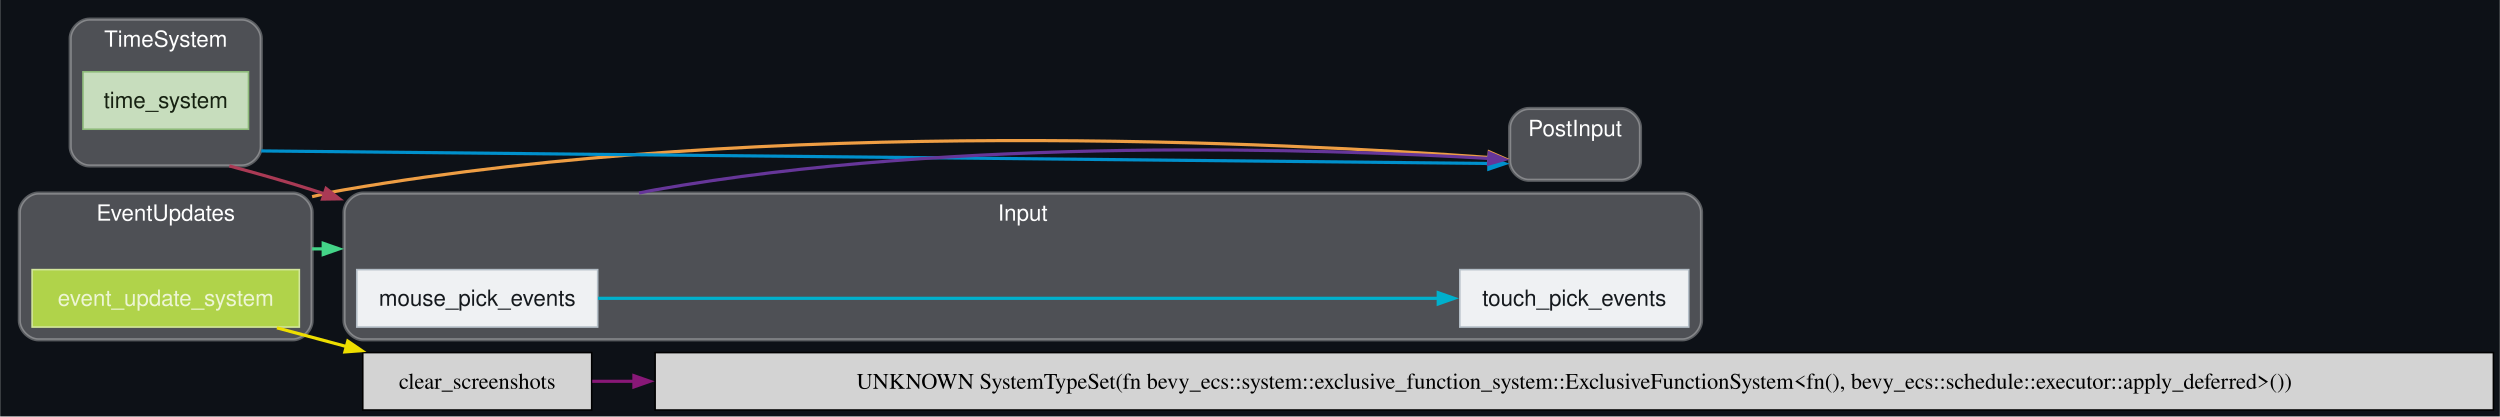
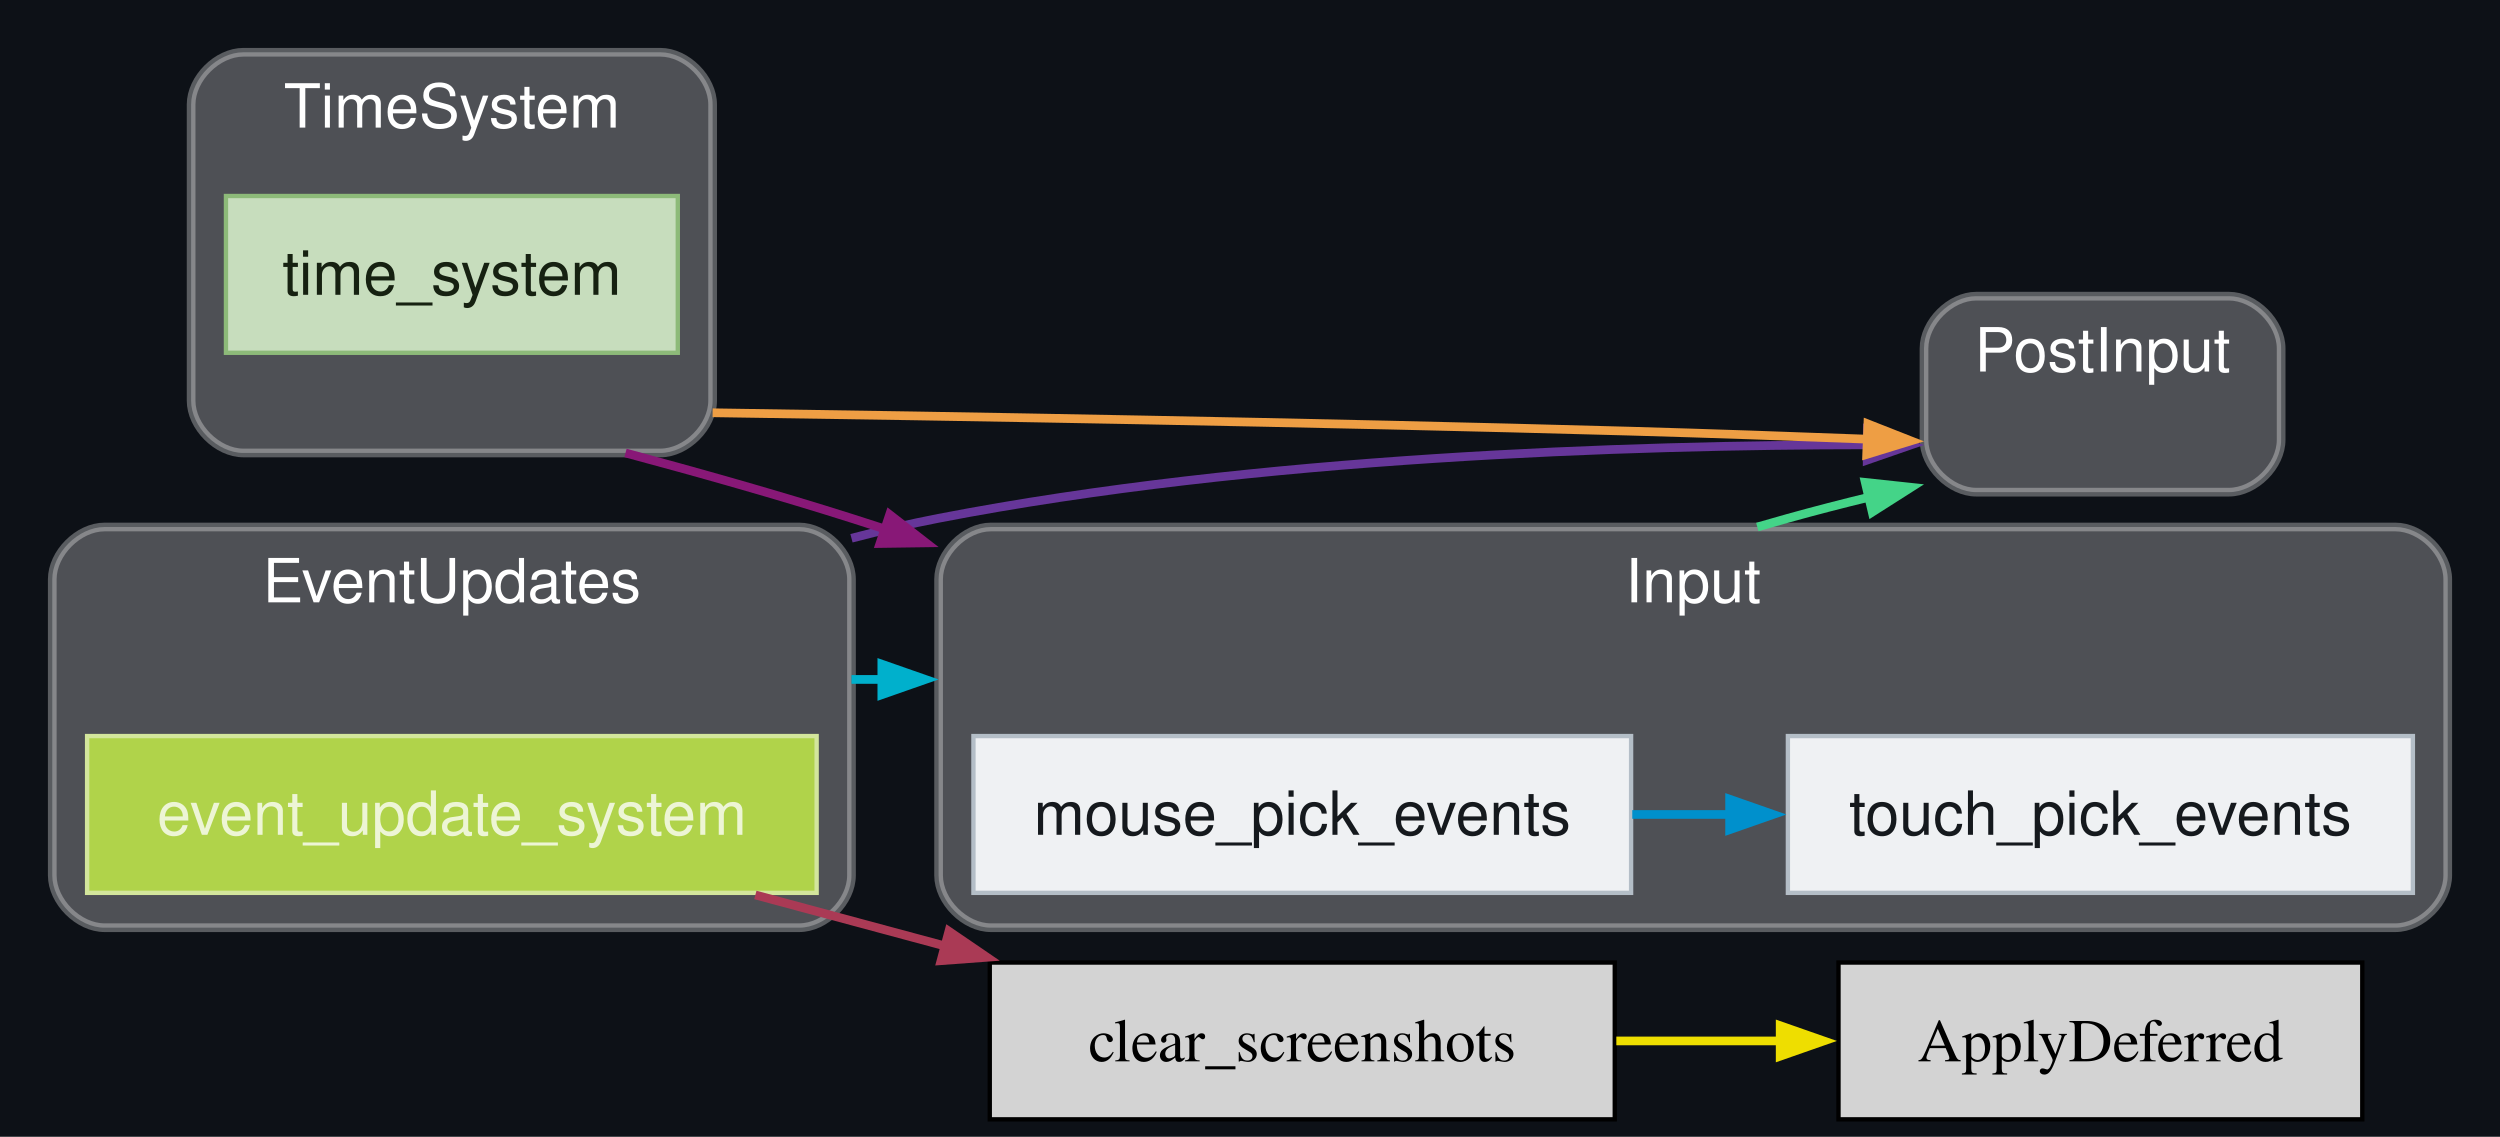
- <svg xmlns="http://www.w3.org/2000/svg" xmlns:xlink="http://www.w3.org/1999/xlink" width="1567pt" height="261pt" viewBox="0.00 0.00 1566.75 261.00">
+ <svg xmlns="http://www.w3.org/2000/svg" xmlns:xlink="http://www.w3.org/1999/xlink" width="574pt" height="261pt" viewBox="0.00 0.00 574.00 261.00">
  <g id="graph0" class="graph" transform="scale(1 1) rotate(0) translate(4 257)">
-     <polygon fill="#0d1117" stroke="none" points="-4,4 -4,-257 1562.75,-257 1562.75,4 -4,4" />
+     <polygon fill="#0d1117" stroke="none" points="-4,4 -4,-257 570,-257 570,4 -4,4" />
    <g id="clust1" class="cluster">
      <g id="a_clust1">
        <a xlink:title="EventUpdates">
          <path fill="#ffffff" fill-opacity="0.267" stroke="#ffffff" stroke-width="2" stroke-opacity="0.314" d="M20,-44C20,-44 179.5,-44 179.5,-44 185.5,-44 191.5,-50 191.5,-56 191.5,-56 191.5,-124 191.5,-124 191.5,-130 185.5,-136 179.5,-136 179.5,-136 20,-136 20,-136 14,-136 8,-130 8,-124 8,-124 8,-56 8,-56 8,-50 14,-44 20,-44" />
          <text text-anchor="middle" x="99.75" y="-118.7" font-family="Helvetica,sans-Serif" font-size="14.00" fill="#ffffff">EventUpdates</text>
        </a>
      </g>
    </g>
    <g id="clust2" class="cluster">
      <g id="a_clust2">
        <a xlink:title="TimeSystem">
          <path fill="#ffffff" fill-opacity="0.267" stroke="#ffffff" stroke-width="2" stroke-opacity="0.314" d="M51.88,-153C51.88,-153 147.62,-153 147.62,-153 153.62,-153 159.62,-159 159.62,-165 159.62,-165 159.62,-233 159.62,-233 159.62,-239 153.62,-245 147.62,-245 147.62,-245 51.88,-245 51.88,-245 45.88,-245 39.88,-239 39.88,-233 39.88,-233 39.88,-165 39.88,-165 39.88,-159 45.88,-153 51.88,-153" />
          <text text-anchor="middle" x="99.75" y="-227.7" font-family="Helvetica,sans-Serif" font-size="14.00" fill="#ffffff">TimeSystem</text>
        </a>
      </g>
    </g>
    <g id="clust3" class="cluster">
      <g id="a_clust3">
        <a xlink:title="Input">
-           <path fill="#ffffff" fill-opacity="0.267" stroke="#ffffff" stroke-width="2" stroke-opacity="0.314" d="M223.5,-44C223.5,-44 1050.38,-44 1050.38,-44 1056.38,-44 1062.38,-50 1062.38,-56 1062.38,-56 1062.38,-124 1062.38,-124 1062.38,-130 1056.38,-136 1050.38,-136 1050.38,-136 223.5,-136 223.5,-136 217.5,-136 211.5,-130 211.5,-124 211.5,-124 211.5,-56 211.5,-56 211.5,-50 217.5,-44 223.5,-44" />
-           <text text-anchor="middle" x="636.94" y="-118.7" font-family="Helvetica,sans-Serif" font-size="14.00" fill="#ffffff">Input</text>
+           <path fill="#ffffff" fill-opacity="0.267" stroke="#ffffff" stroke-width="2" stroke-opacity="0.314" d="M223.5,-44C223.5,-44 546,-44 546,-44 552,-44 558,-50 558,-56 558,-56 558,-124 558,-124 558,-130 552,-136 546,-136 546,-136 223.5,-136 223.5,-136 217.5,-136 211.5,-130 211.5,-124 211.5,-124 211.5,-56 211.5,-56 211.5,-50 217.5,-44 223.5,-44" />
+           <text text-anchor="middle" x="384.75" y="-118.7" font-family="Helvetica,sans-Serif" font-size="14.00" fill="#ffffff">Input</text>
        </a>
      </g>
    </g>
    <g id="clust4" class="cluster">
      <g id="a_clust4">
        <a xlink:title="PostInput">
-           <path fill="#ffffff" fill-opacity="0.267" stroke="#ffffff" stroke-width="2" stroke-opacity="0.314" d="M954.12,-144C954.12,-144 1012.12,-144 1012.12,-144 1018.12,-144 1024.12,-150 1024.12,-156 1024.12,-156 1024.12,-177 1024.12,-177 1024.12,-183 1018.12,-189 1012.12,-189 1012.12,-189 954.12,-189 954.12,-189 948.12,-189 942.12,-183 942.12,-177 942.12,-177 942.12,-156 942.12,-156 942.12,-150 948.12,-144 954.12,-144" />
-           <text text-anchor="middle" x="983.12" y="-171.7" font-family="Helvetica,sans-Serif" font-size="14.00" fill="#ffffff">PostInput</text>
+           <path fill="#ffffff" fill-opacity="0.267" stroke="#ffffff" stroke-width="2" stroke-opacity="0.314" d="M449.75,-144C449.75,-144 507.75,-144 507.75,-144 513.75,-144 519.75,-150 519.75,-156 519.75,-156 519.75,-177 519.75,-177 519.75,-183 513.75,-189 507.75,-189 507.75,-189 449.75,-189 449.75,-189 443.75,-189 437.75,-183 437.75,-177 437.75,-177 437.75,-156 437.75,-156 437.75,-150 443.75,-144 449.75,-144" />
+           <text text-anchor="middle" x="478.75" y="-171.7" font-family="Helvetica,sans-Serif" font-size="14.00" fill="#ffffff">PostInput</text>
        </a>
      </g>
    </g>
-     <g id="edge5" class="edge">
-       <g id="a_edge5">
+     <g id="edge3" class="edge">
+       <g id="a_edge3">
        <a xlink:title="EventUpdates → Input">
-           <path fill="none" stroke="#44d488" stroke-width="2" d="M191.5,-101C193.91,-101 196.34,-101 198.76,-101" />
-           <polygon fill="#44d488" stroke="#44d488" stroke-width="2" points="198.47,-104.5 208.47,-101 198.47,-97.5 198.47,-104.5" />
+           <path fill="none" stroke="#00b0cc" stroke-width="2" d="M191.5,-101C193.91,-101 196.34,-101 198.76,-101" />
+           <polygon fill="#00b0cc" stroke="#00b0cc" stroke-width="2" points="198.47,-104.5 208.47,-101 198.47,-97.5 198.47,-104.5" />
        </a>
      </g>
    </g>
-     <g id="edge7" class="edge">
-       <g id="a_edge7">
+     <g id="edge8" class="edge">
+       <g id="a_edge8">
        <a xlink:title="EventUpdates → PostInput">
-           <path fill="none" stroke="#ee9e44" stroke-width="2" d="M191.5,-133.73C198.21,-135.4 204.92,-136.86 211.5,-138 477.98,-184.18 804.05,-167.38 929.25,-158.29" />
-           <polygon fill="#ee9e44" stroke="#ee9e44" stroke-width="2" points="929.4,-161.79 939.11,-157.56 928.88,-154.81 929.4,-161.79" />
+           <path fill="none" stroke="#663699" stroke-width="2" d="M191.5,-133.42C198.21,-135.17 204.93,-136.73 211.5,-138 284.53,-152.14 370.78,-154.83 424.75,-154.87" />
+           <polygon fill="#663699" stroke="#663699" stroke-width="2" points="424.74,-158.37 434.72,-154.84 424.71,-151.37 424.74,-158.37" />
        </a>
      </g>
    </g>
    <g id="node2" class="node">
      <g id="a_node2">
        <a xlink:title="bevy_ecs::event::update::event_update_system">
          <polygon fill="#b0d34a" stroke="#d3e69c" points="183.5,-88 16,-88 16,-52 183.5,-52 183.5,-88" />
          <text text-anchor="middle" x="99.75" y="-65.33" font-family="Helvetica,sans-Serif" font-size="14.00" fill="#edf5d5">event_update_system</text>
        </a>
      </g>
    </g>
    <g id="node9" class="node">
      <g id="a_node9">
        <a xlink:title="bevy_render::view::window::screenshot::clear_screenshots">
          <polygon fill="lightgrey" stroke="black" points="366.75,-36 223.25,-36 223.25,0 366.75,0 366.75,-36" />
          <text text-anchor="middle" x="295" y="-13.32" font-family="Times,serif" font-size="14.00">clear_screenshots</text>
        </a>
      </g>
    </g>
-     <g id="edge1" class="edge">
-       <g id="a_edge1">
+     <g id="edge4" class="edge">
+       <g id="a_edge4">
        <a xlink:title="SystemTypeSet(fn bevy_ecs::system::exclusive_function_system::ExclusiveFunctionSystem&lt;fn(bevy_ecs::system::system_param::Local&lt;bevy_ecs::component::Tick&gt;), bevy_ecs::event::update::event_update_system&gt;()) → clear_screenshots">
-           <path fill="none" stroke="#eede00" stroke-width="2" d="M169.43,-51.52C183.52,-47.73 198.49,-43.7 212.97,-39.8" />
-           <polygon fill="#eede00" stroke="#eede00" stroke-width="2" points="213.87,-43.18 222.62,-37.21 212.06,-36.43 213.87,-43.18" />
+           <path fill="none" stroke="#aa3a55" stroke-width="2" d="M169.43,-51.52C183.52,-47.73 198.49,-43.7 212.97,-39.8" />
+           <polygon fill="#aa3a55" stroke="#aa3a55" stroke-width="2" points="213.87,-43.18 222.62,-37.21 212.06,-36.43 213.87,-43.18" />
        </a>
      </g>
    </g>
-     <g id="edge4" class="edge">
-       <g id="a_edge4">
+     <g id="edge2" class="edge">
+       <g id="a_edge2">
        <a xlink:title="TimeSystem → Input">
-           <path fill="none" stroke="#aa3a55" stroke-width="2" d="M139.61,-153C155.75,-148.67 174.61,-143.37 191.5,-138 194.05,-137.19 196.63,-136.36 199.23,-135.51" />
-           <polygon fill="#aa3a55" stroke="#aa3a55" stroke-width="2" points="200.26,-138.85 208.63,-132.36 198.04,-132.21 200.26,-138.85" />
+           <path fill="none" stroke="#881877" stroke-width="2" d="M139.61,-153C155.75,-148.67 174.61,-143.37 191.5,-138 194.05,-137.19 196.63,-136.36 199.23,-135.51" />
+           <polygon fill="#881877" stroke="#881877" stroke-width="2" points="200.26,-138.85 208.63,-132.36 198.04,-132.21 200.26,-138.85" />
        </a>
      </g>
    </g>
-     <g id="edge6" class="edge">
-       <g id="a_edge6">
+     <g id="edge7" class="edge">
+       <g id="a_edge7">
        <a xlink:title="TimeSystem → PostInput">
-           <path fill="none" stroke="#0090cc" stroke-width="2" d="M159.62,-162.4C322.1,-160.74 774.94,-156.11 929.3,-154.53" />
-           <polygon fill="#0090cc" stroke="#0090cc" stroke-width="2" points="929.14,-158.04 939.1,-154.43 929.07,-151.04 929.14,-158.04" />
+           <path fill="none" stroke="#ee9e44" stroke-width="2" d="M159.62,-162.23C214.27,-161.44 297.89,-160.03 370.5,-158 388.24,-157.5 407.63,-156.82 424.96,-156.16" />
+           <polygon fill="#ee9e44" stroke="#ee9e44" stroke-width="2" points="424.87,-159.66 434.73,-155.78 424.6,-152.67 424.87,-159.66" />
        </a>
      </g>
    </g>
    <g id="node4" class="node">
      <g id="a_node4">
        <a xlink:title="bevy_time::time_system">
          <polygon fill="#c7ddbd" stroke="#8dba79" points="151.62,-212 47.88,-212 47.88,-176 151.62,-176 151.62,-212" />
          <text text-anchor="middle" x="99.75" y="-189.32" font-family="Helvetica,sans-Serif" font-size="14.00" fill="#162111">time_system</text>
        </a>
      </g>
    </g>
-     <g id="edge8" class="edge">
-       <g id="a_edge8">
+     <g id="edge5" class="edge">
+       <g id="a_edge5">
        <a xlink:title="Input → PostInput">
-           <path fill="none" stroke="#663699" stroke-width="2" d="M396.41,-136C399.8,-136.74 403.17,-137.41 406.5,-138 596.61,-171.7 827.51,-163.63 929.22,-157.66" />
-           <polygon fill="#663699" stroke="#663699" stroke-width="2" points="929.34,-161.16 939.1,-157.05 928.91,-154.17 929.34,-161.16" />
+           <path fill="none" stroke="#44d488" stroke-width="2" d="M399.48,-136C401.84,-136.68 404.18,-137.35 406.5,-138 412.63,-139.71 419.09,-141.38 425.53,-142.94" />
+           <polygon fill="#44d488" stroke="#44d488" stroke-width="2" points="424.27,-146.24 434.81,-145.11 425.87,-139.42 424.27,-146.24" />
        </a>
      </g>
    </g>
    <g id="node6" class="node">
      <g id="a_node6">
        <a xlink:title="bevy_picking::input::mouse_pick_events">
          <polygon fill="#eff1f3" stroke="#b4bec7" points="370.5,-88 219.5,-88 219.5,-52 370.5,-52 370.5,-88" />
          <text text-anchor="middle" x="295" y="-65.33" font-family="Helvetica,sans-Serif" font-size="14.00" fill="#15191d">mouse_pick_events</text>
        </a>
      </g>
    </g>
    <g id="node7" class="node">
      <g id="a_node7">
        <a xlink:title="bevy_picking::input::touch_pick_events">
-           <polygon fill="#eff1f3" stroke="#b4bec7" points="1054.38,-88 910.88,-88 910.88,-52 1054.38,-52 1054.38,-88" />
-           <text text-anchor="middle" x="982.62" y="-65.33" font-family="Helvetica,sans-Serif" font-size="14.00" fill="#15191d">touch_pick_events</text>
+           <polygon fill="#eff1f3" stroke="#b4bec7" points="550,-88 406.5,-88 406.5,-52 550,-52 550,-88" />
+           <text text-anchor="middle" x="478.25" y="-65.33" font-family="Helvetica,sans-Serif" font-size="14.00" fill="#15191d">touch_pick_events</text>
        </a>
      </g>
    </g>
-     <g id="edge3" class="edge">
-       <g id="a_edge3">
+     <g id="edge6" class="edge">
+       <g id="a_edge6">
        <a xlink:title="mouse_pick_events → touch_pick_events">
-           <path fill="none" stroke="#00b0cc" stroke-width="2" d="M370.68,-70C499.54,-70 762.77,-70 897.74,-70" />
-           <polygon fill="#00b0cc" stroke="#00b0cc" stroke-width="2" points="897.36,-73.5 907.36,-70 897.36,-66.5 897.36,-73.5" />
+           <path fill="none" stroke="#0090cc" stroke-width="2" d="M370.77,-70C378.17,-70 385.72,-70 393.21,-70" />
+           <polygon fill="#0090cc" stroke="#0090cc" stroke-width="2" points="393.12,-73.5 403.12,-70 393.12,-66.5 393.12,-73.5" />
        </a>
      </g>
    </g>
    <g id="node10" class="node">
-       <polygon fill="lightgrey" stroke="black" points="1558.75,-36 406.5,-36 406.5,0 1558.75,0 1558.75,-36" />
-       <text text-anchor="middle" x="982.62" y="-13.32" font-family="Times,serif" font-size="14.00">UNKNOWN SystemTypeSet(fn bevy_ecs::system::exclusive_function_system::ExclusiveFunctionSystem&lt;fn(), bevy_ecs::schedule::executor::apply_deferred&gt;())</text>
+       <polygon fill="lightgrey" stroke="black" points="538.38,-36 418.12,-36 418.12,0 538.38,0 538.38,-36" />
+       <text text-anchor="middle" x="478.25" y="-13.32" font-family="Times,serif" font-size="14.00">ApplyDeferred</text>
    </g>
-     <g id="edge2" class="edge">
-       <g id="a_edge2">
-         <a xlink:title="clear_screenshots → SystemTypeSet(fn bevy_ecs::system::exclusive_function_system::ExclusiveFunctionSystem&lt;fn(), bevy_ecs::schedule::executor::apply_deferred&gt;())">
-           <path fill="none" stroke="#881877" stroke-width="2" d="M367.11,-18C375.3,-18 384.05,-18 393.32,-18" />
-           <polygon fill="#881877" stroke="#881877" stroke-width="2" points="393.22,-21.5 403.22,-18 393.22,-14.5 393.22,-21.5" />
+     <g id="edge1" class="edge">
+       <g id="a_edge1">
+         <a xlink:title="clear_screenshots → SystemTypeSet(fn bevy_ecs::schedule::executor::ApplyDeferred())">
+           <path fill="none" stroke="#eede00" stroke-width="2" d="M367.11,-18C379.55,-18 392.51,-18 404.98,-18" />
+           <polygon fill="#eede00" stroke="#eede00" stroke-width="2" points="404.73,-21.5 414.73,-18 404.73,-14.5 404.73,-21.5" />
        </a>
      </g>
    </g>
  </g>
</svg>
